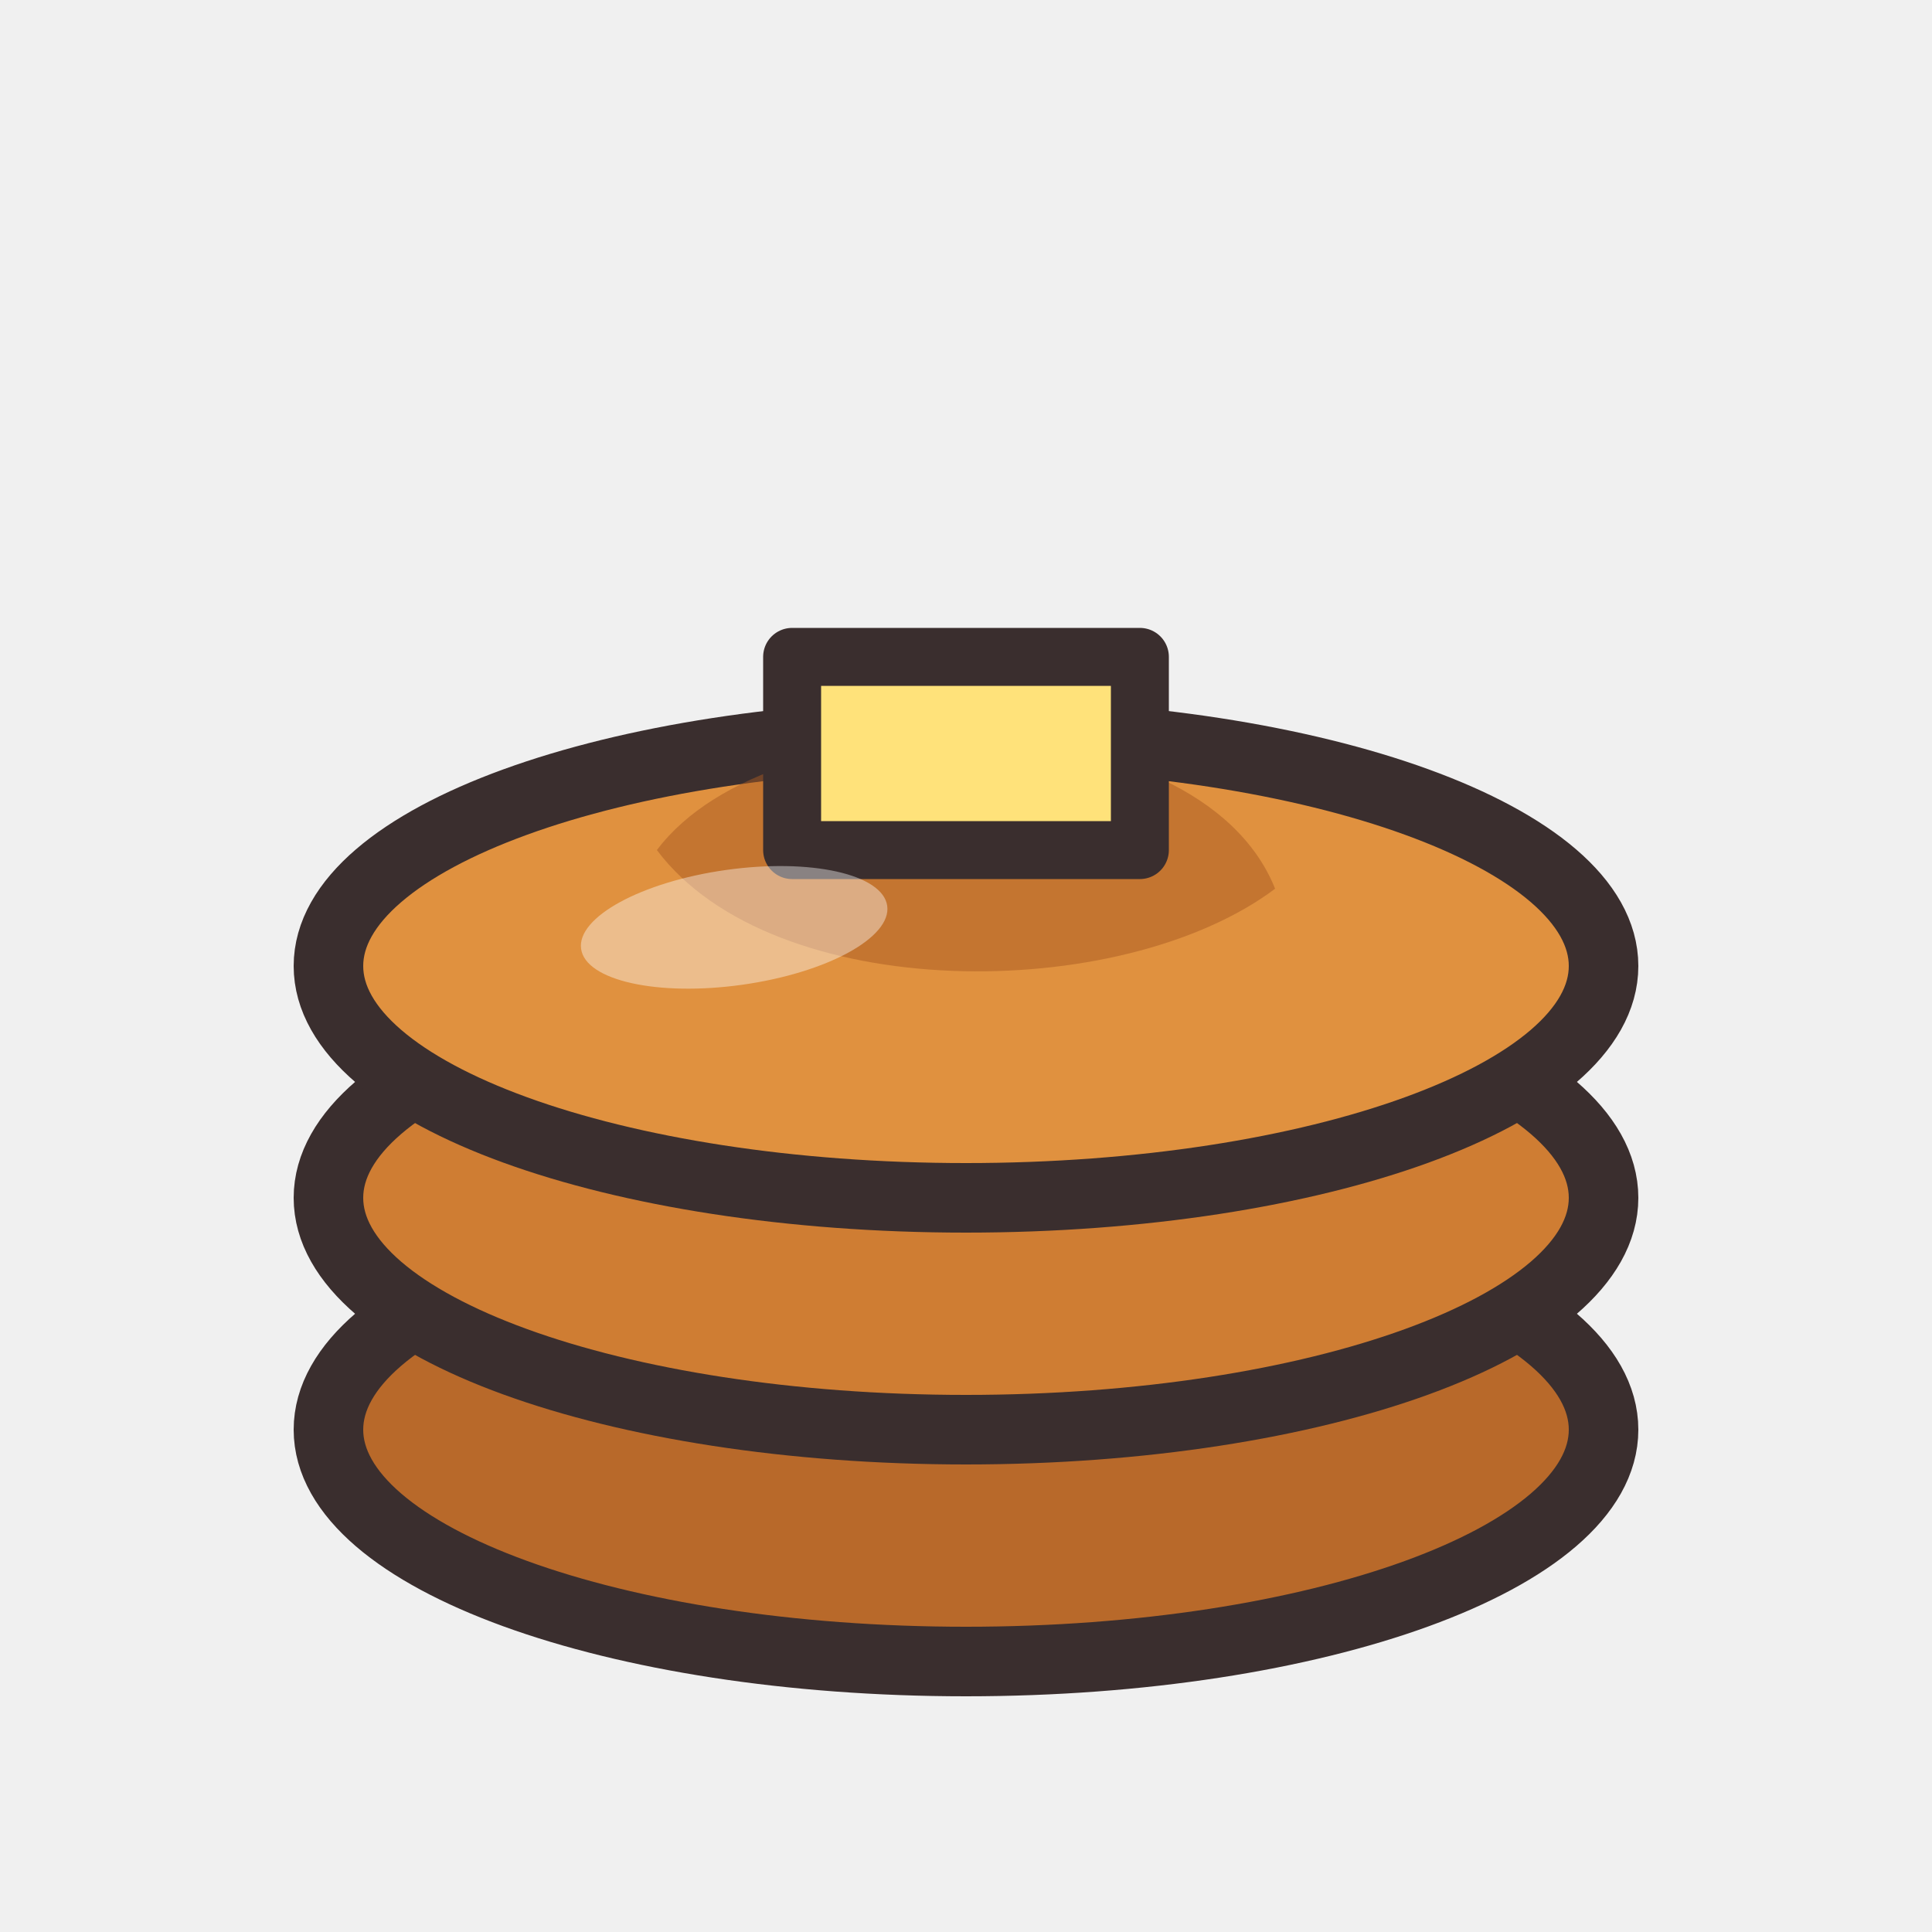
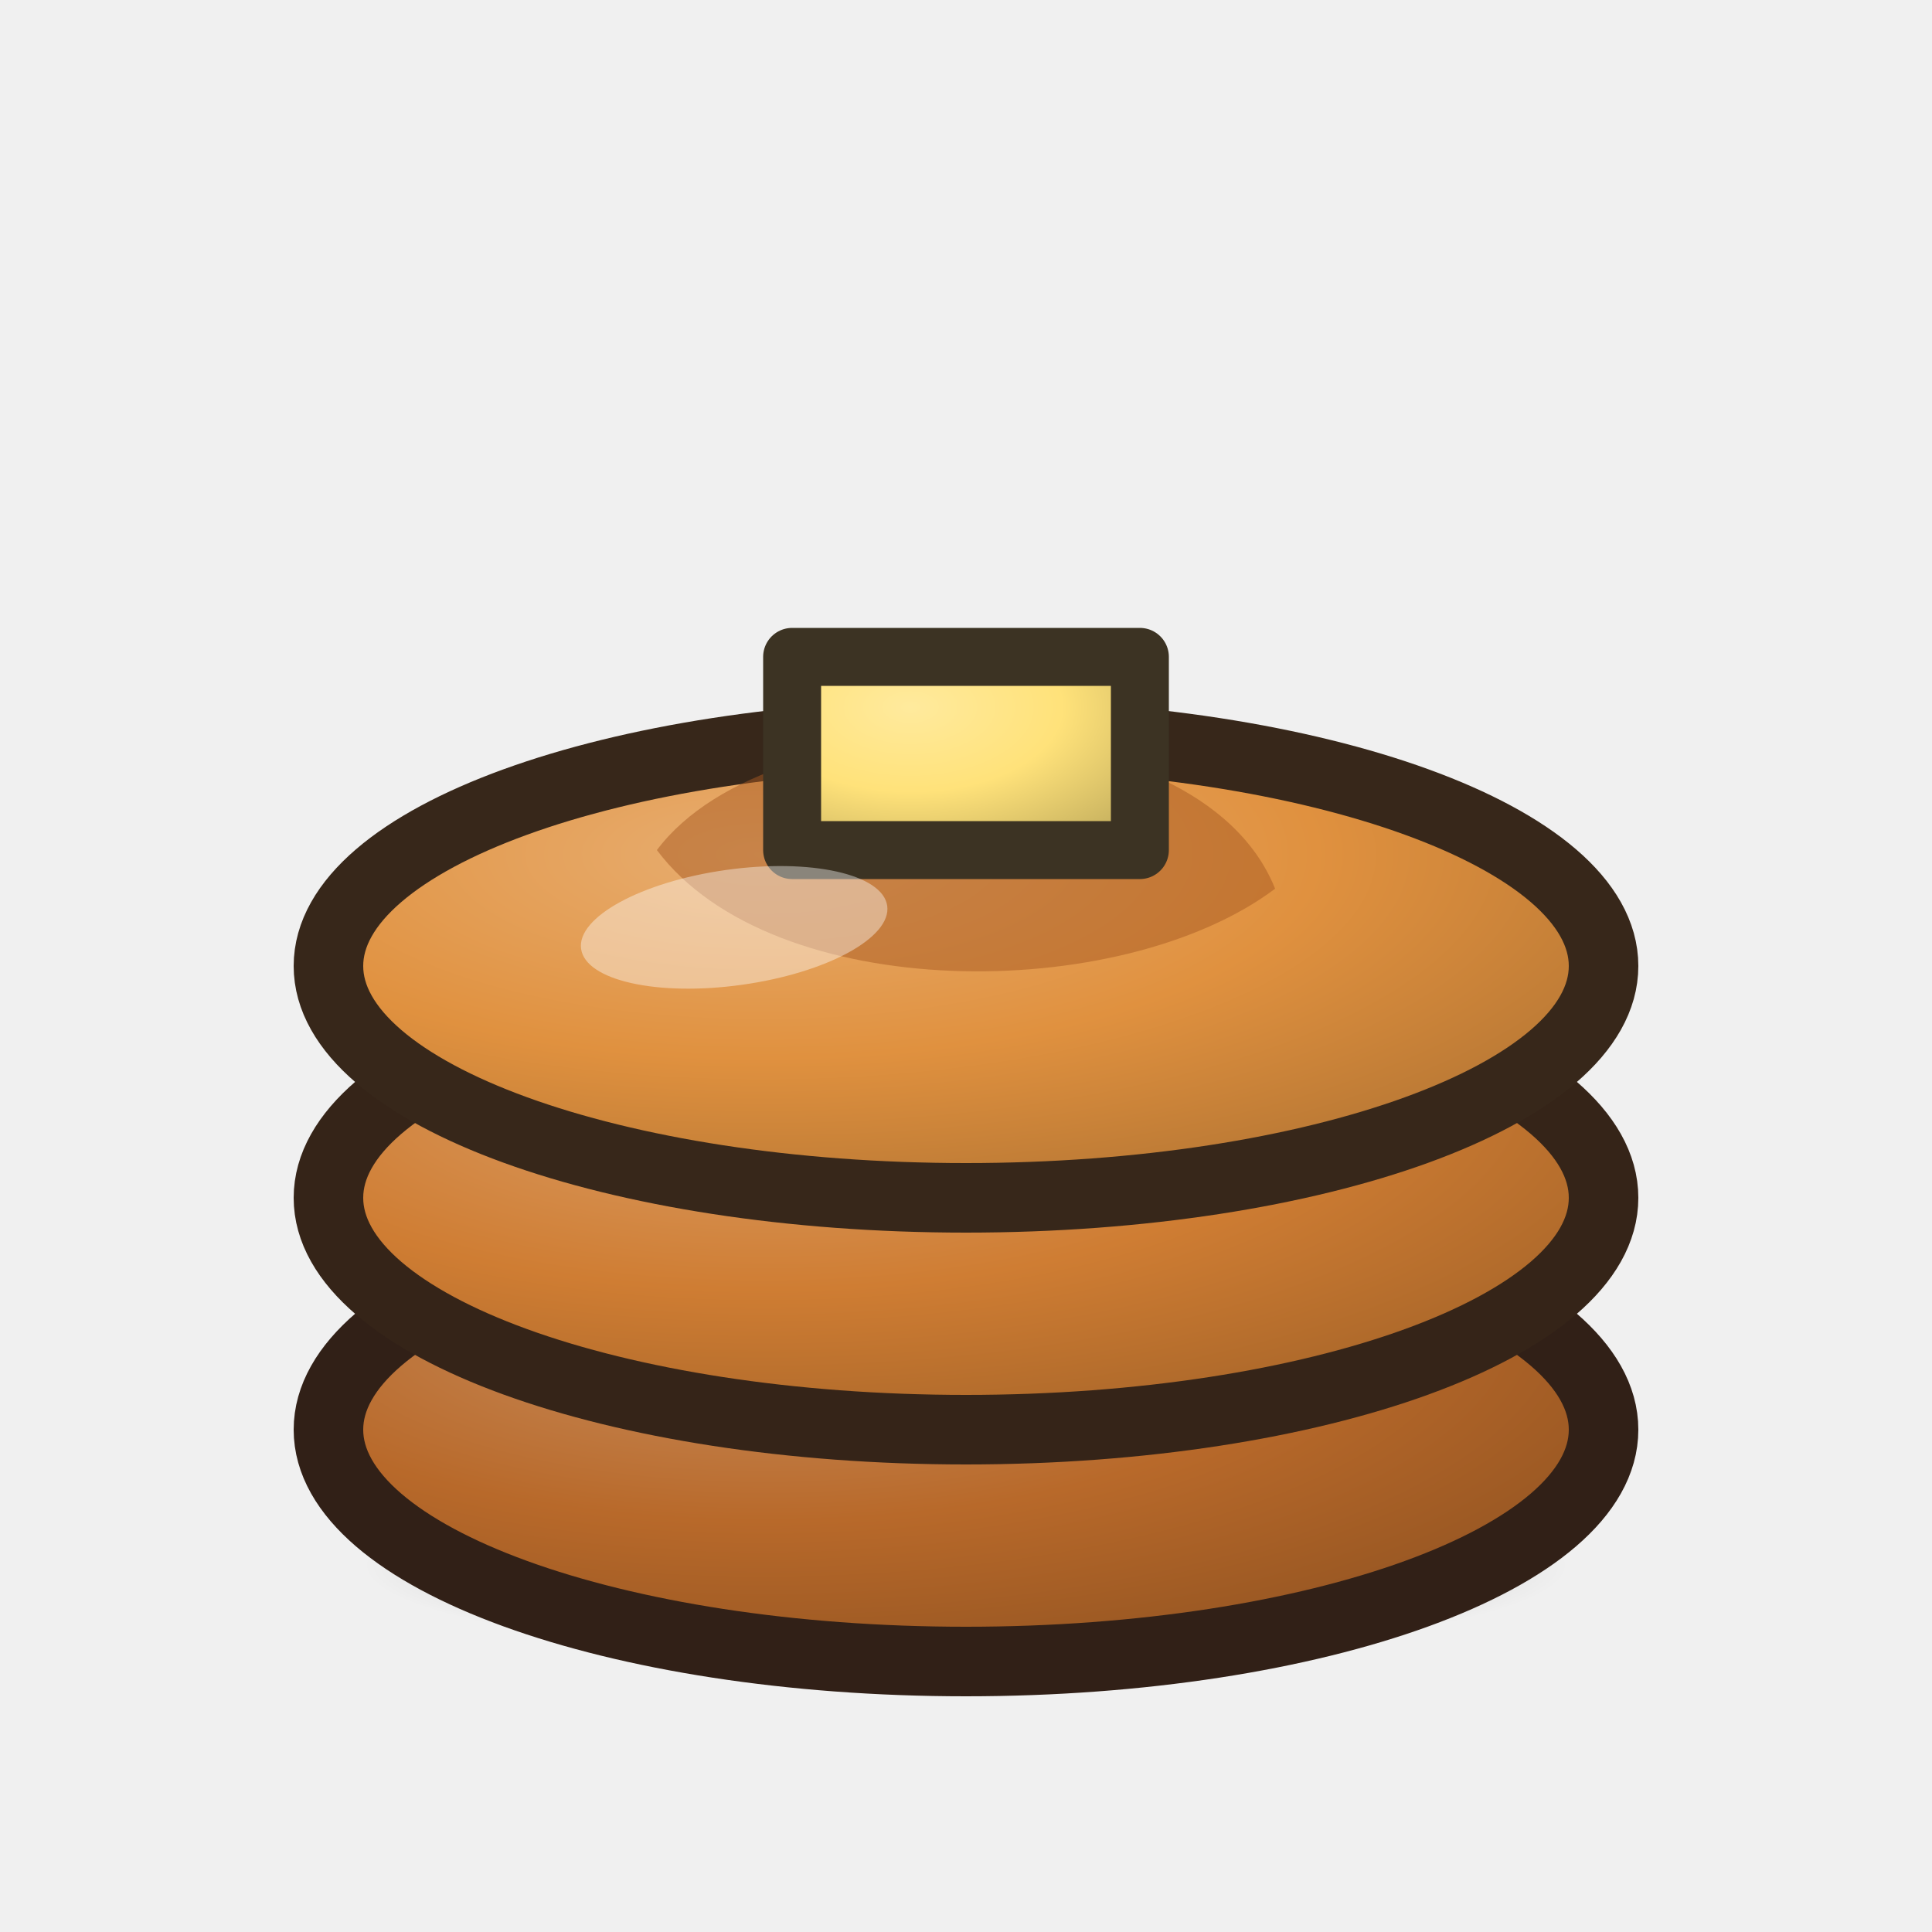
<svg xmlns="http://www.w3.org/2000/svg" viewBox="0 0 100 100">
+   <defs>
+     <radialGradient id="g0" cx="34%" cy="26%" r="84%">
+       <stop offset="0" stop-color="#ca9061" />
+       <stop offset=".52" stop-color="#b8692a" />
+       <stop offset="1" stop-color="#915321" />
+     </radialGradient>
+     <radialGradient id="g1" cx="34%" cy="26%" r="84%">
+       <stop offset="0" stop-color="#db9f68" />
+       <stop offset=".52" stop-color="#cf7d33" />
+       <stop offset="1" stop-color="#a46328" />
+     </radialGradient>
+     <radialGradient id="g2" cx="34%" cy="26%" r="84%">
+       <stop offset="0" stop-color="#e8ae71" />
+       <stop offset=".52" stop-color="#e0913f" />
+       <stop offset="1" stop-color="#b17332" />
+     </radialGradient>
+     <radialGradient id="g3" cx="34%" cy="26%" r="84%">
+       <stop offset="0" stop-color="#ffea9d" />
+       <stop offset=".52" stop-color="#ffe27a" />
+       <stop offset="1" stop-color="#c9b360" />
+     </radialGradient>
+     <radialGradient id="s4">
+       <stop offset="0" stop-color="#000" stop-opacity="0.26" />
+       <stop offset=".62" stop-color="#000" stop-opacity="0.130" />
+       <stop offset="1" stop-color="#000" stop-opacity="0" />
+     </radialGradient>
+   </defs>
+   <ellipse cx="50" cy="81" rx="31" ry="5" fill="url(#s4)" />
  <g>
-     <ellipse cx="50" cy="74" rx="33" ry="12" fill="#b8692a" stroke="#3a2e2e" stroke-width="3.6" />
-     <ellipse cx="50" cy="62" rx="33" ry="12" fill="#cf7d33" stroke="#3a2e2e" stroke-width="3.6" />
-     <ellipse cx="50" cy="50" rx="33" ry="12" fill="#e0913f" stroke="#3a2e2e" stroke-width="3.6" />
+     <ellipse cx="50" cy="74" rx="33" ry="12" fill="url(#g0)" stroke="#312017" stroke-width="3.6" />
+     <ellipse cx="50" cy="62" rx="33" ry="12" fill="url(#g1)" stroke="#352418" stroke-width="3.6" />
+     <ellipse cx="50" cy="50" rx="33" ry="12" fill="url(#g2)" stroke="#37271a" stroke-width="3.6" />
    <path d="M34 44 C40 36 62 36 66 46 C58 52 40 52 34 44 Z" fill="#a85a22" opacity="0.5" />
-     <path d="M41 34 L59 34 L59 44 L41 44 Z" fill="#ffe27a" stroke="#3a2e2e" stroke-width="3" stroke-linejoin="round" stroke-linecap="round" />
+     <path d="M41 34 L59 34 L59 44 L41 44 Z" fill="url(#g3)" stroke="#3c3323" stroke-width="3" stroke-linejoin="round" stroke-linecap="round" />
    <ellipse cx="38" cy="48" rx="8" ry="3" fill="#fff" opacity="0.4" transform="rotate(-8 38 48)" />
  </g>
</svg>
